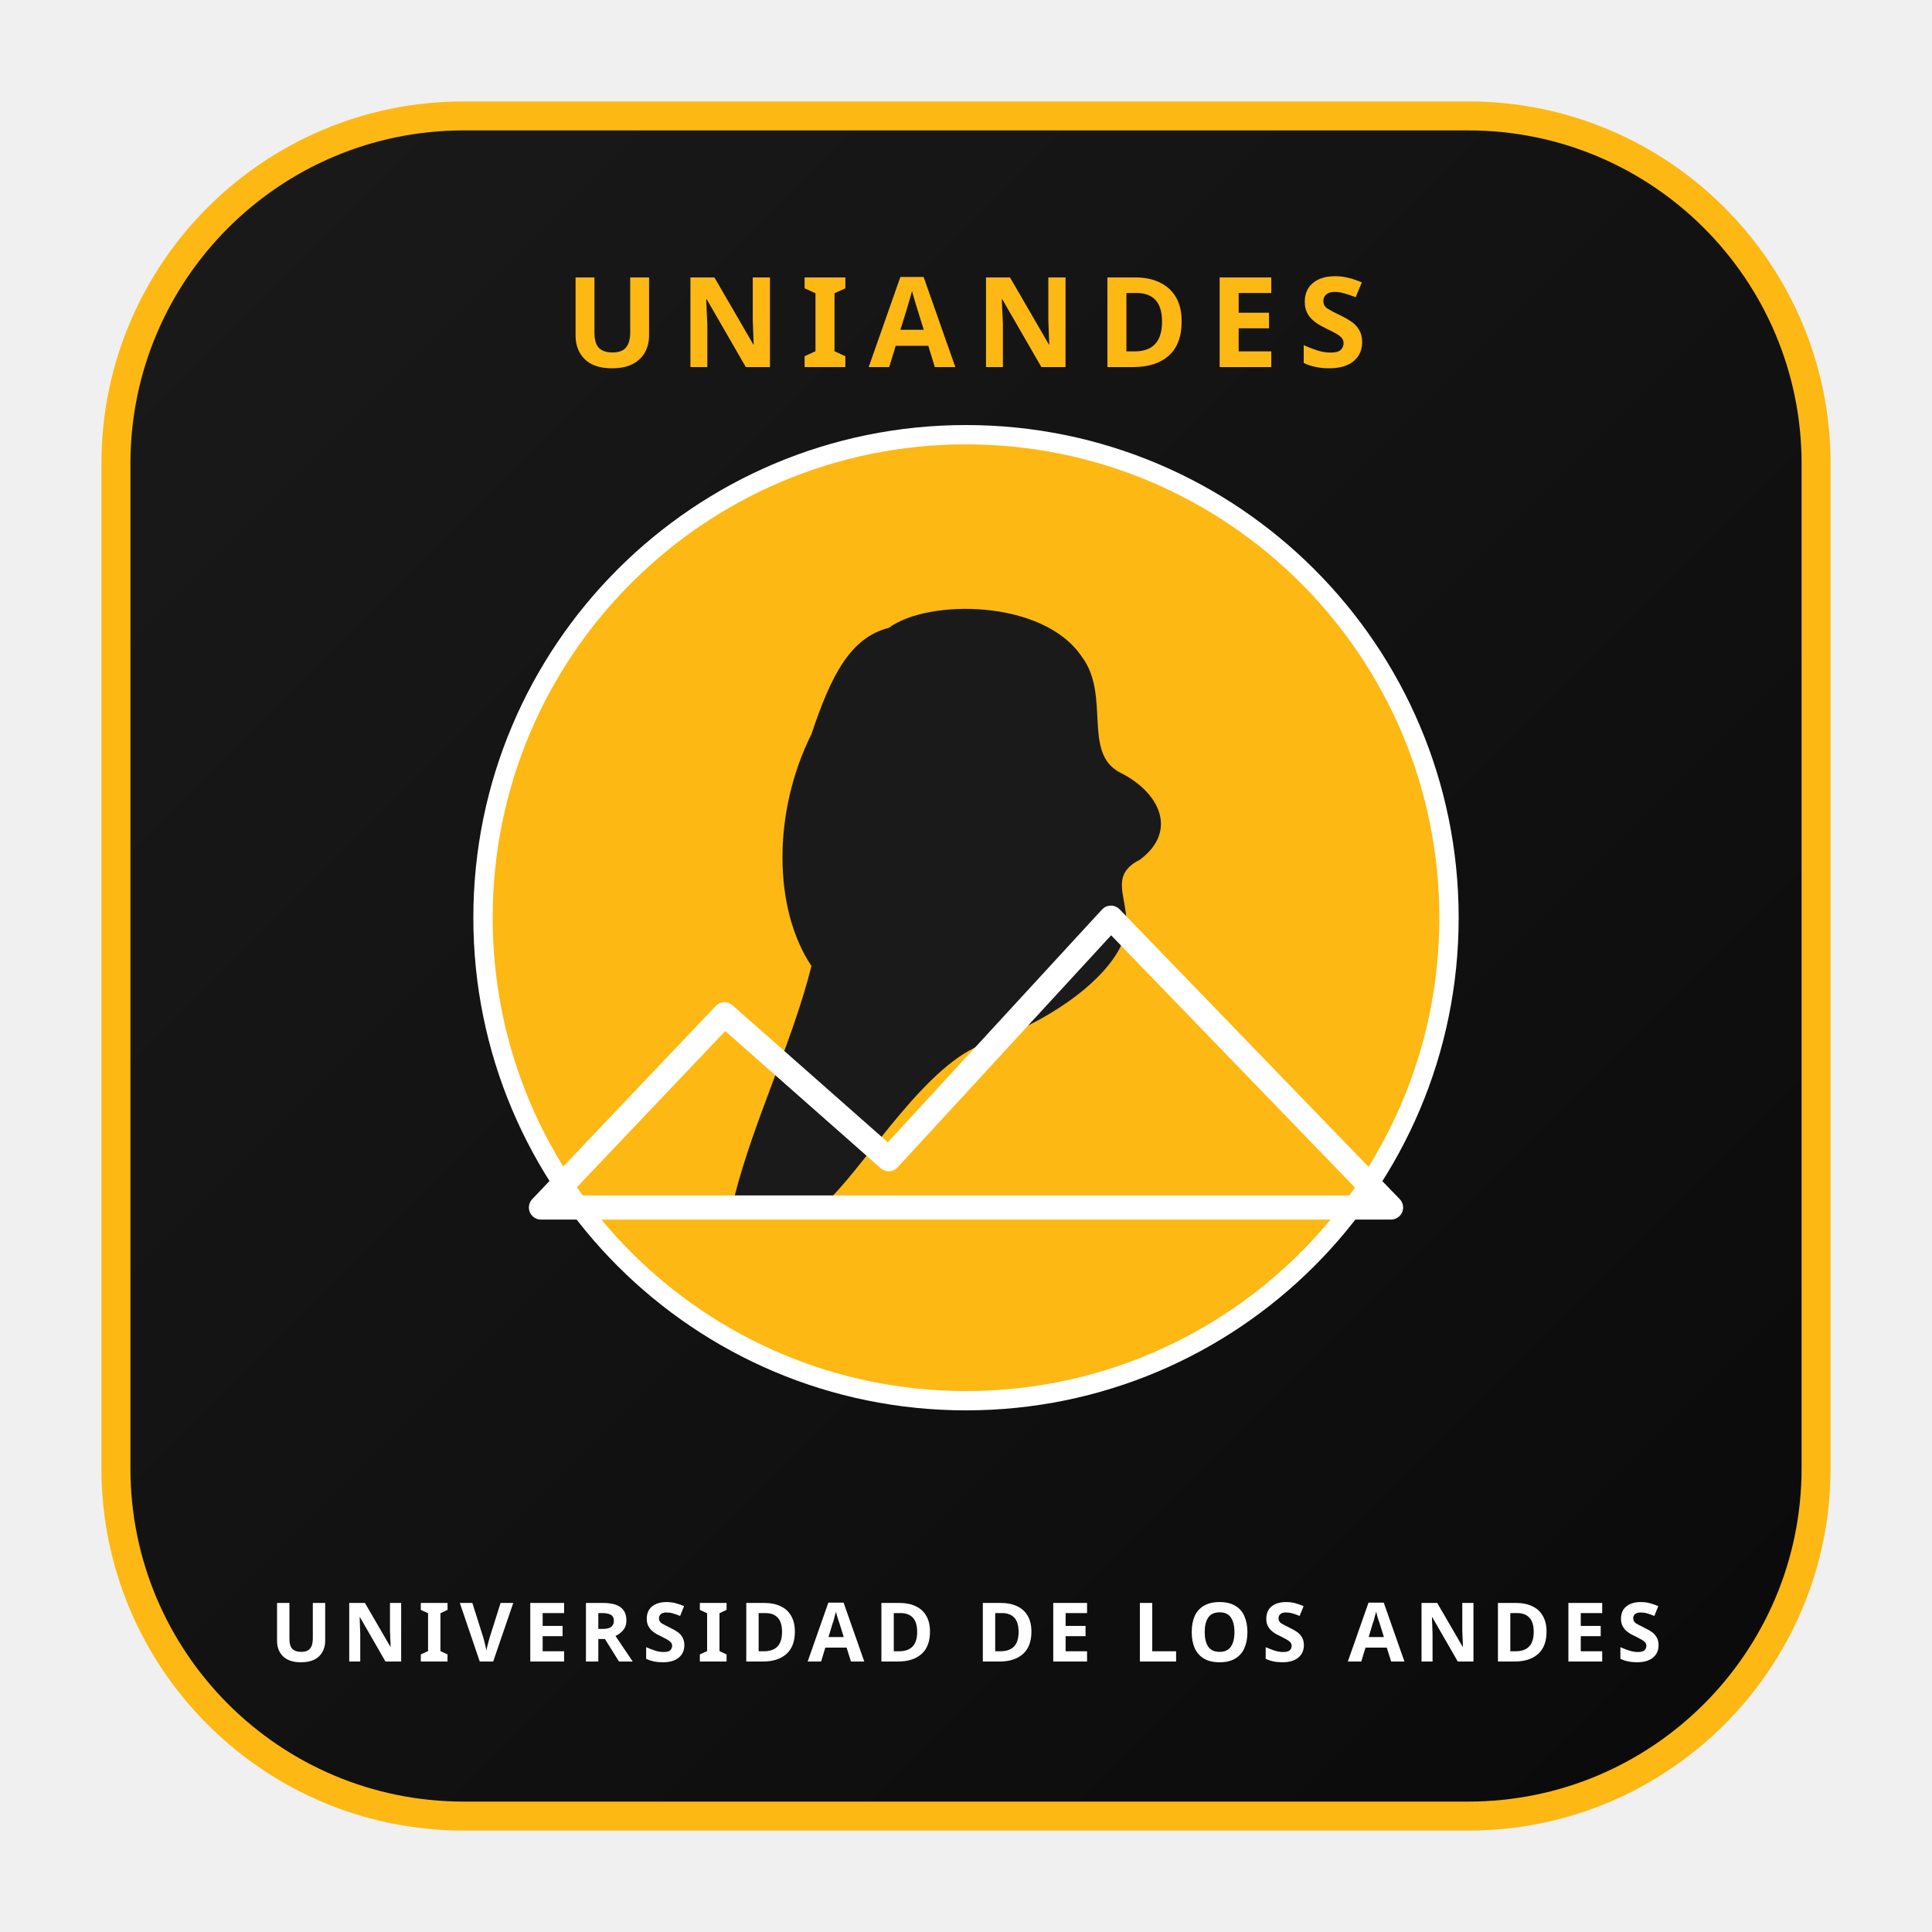
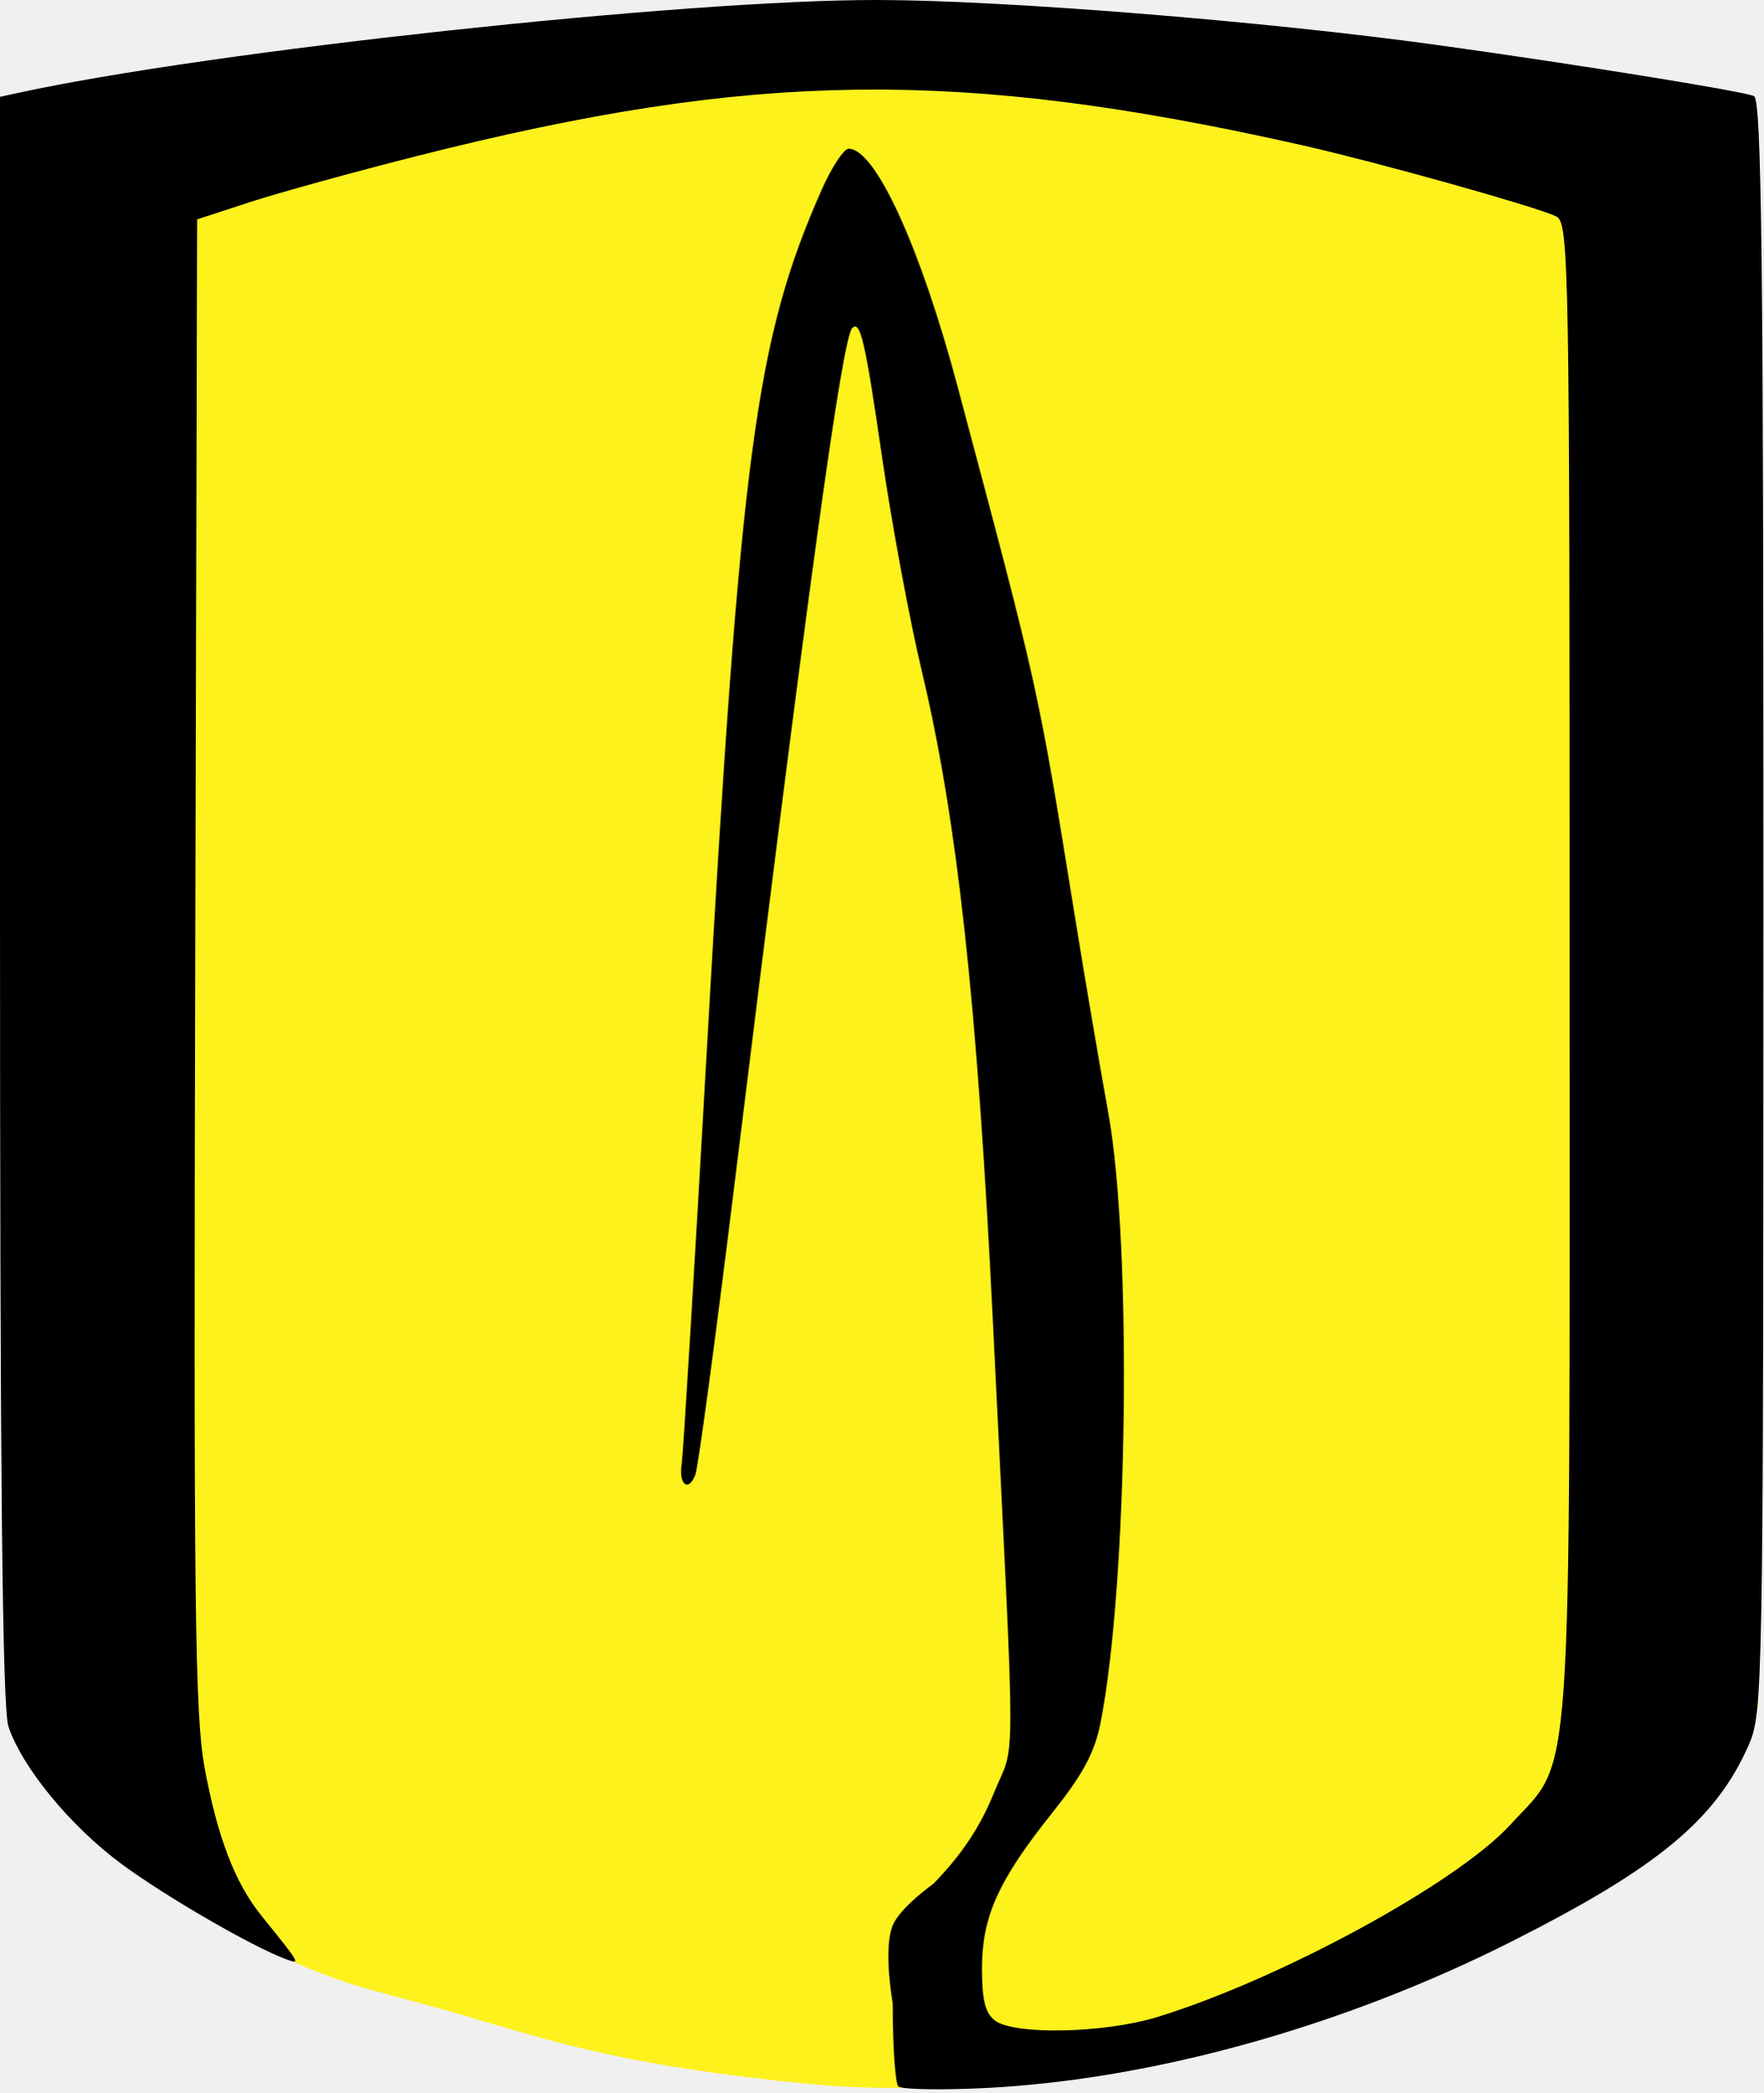
- <svg xmlns="http://www.w3.org/2000/svg" viewBox="0 0 200 200" width="200" height="200">
-   <defs>
-     <linearGradient id="uniandes-bg" x1="0%" y1="0%" x2="100%" y2="100%">
-       <stop offset="0%" stop-color="#1A1A1A" />
-       <stop offset="100%" stop-color="#0A0A0A" />
-     </linearGradient>
-   </defs>
-   <rect x="12" y="12" width="176" height="176" rx="36" fill="url(#uniandes-bg)" stroke="#FDB813" stroke-width="3" />
-   <circle cx="100" cy="95" r="50" fill="#FDB813" stroke="#FFFFFF" stroke-width="2" />
-   <path d="M92 65 C96 62 108 62 112 68 C115 72 112 78 116 80 C120 82 122 86 118 89 C114 91 118 94 116 98 C114 102 108 106 102 108 C96 110 90 120 86 124 H76 C78 116 82 108 84 100 C80 94 80 84 84 76 C86 70 88 66 92 65 Z" fill="#1A1A1A" />
-   <path d="M56 125 L75 105 L92 120 L115 95 L144 125 Z" fill="none" stroke="#FFFFFF" stroke-width="2.5" stroke-linejoin="round" />
-   <text x="100" y="38" fill="#FDB813" font-family="'Plus Jakarta Sans', system-ui, sans-serif" font-size="13" font-weight="900" text-anchor="middle" letter-spacing="2">UNIANDES</text>
-   <text x="100" y="172" fill="#FFFFFF" font-family="'Plus Jakarta Sans', system-ui, sans-serif" font-size="8.5" font-weight="700" text-anchor="middle" letter-spacing="1">UNIVERSIDAD DE LOS ANDES</text>
+ <svg xmlns="http://www.w3.org/2000/svg" height="261" width="220" version="1.1" viewBox="0 0 220 261">
+   <path style="fill:#fdf21c" d="m 100.771,259.969 c -22.035,-2.221 -30.387,-4.817 -43.710,-8.771 -4.390,-1.303 -10.495,-2.785 -13.529,-3.781 C 25.673,241.557 7.579,227.227 2.447,216.209 0.530,212.094 0.516,211.435 0.271,113.002 0.077,33.904 0.261,13.746 1.191,12.982 3.630,10.981 50.077,4.469 78.280,2.173 c 30.112,-2.450 55.380,-1.566 93.700,3.277 17.110,2.162 43.753,6.162 46.217,6.938 1.547,0.486 1.615,5.496 1.378,100.554 l -0.248,100.041 -2.724,5.384 c -3.379,6.677 -9.232,12.034 -19.717,18.041 -29.585,16.952 -67.760,26.412 -96.114,23.553 z" />
+   <path style="fill:#000000" d="m 112.069,260.273 c -0.382,-0.400 -0.696,-5.080 -0.696,-10.400 0,0 -1.215,-6.685 0,-9.671 0.913,-2.242 5.075,-5.198 5.075,-5.198 3.505,-3.589 5.836,-7.082 7.535,-11.287 2.773,-6.866 2.787,0.103 -0.116,-58.991 -1.951,-39.728 -4.447,-62.504 -8.884,-81.094 -1.507,-6.316 -3.741,-18.362 -4.962,-26.768 -2.080,-14.320 -2.688,-16.946 -3.692,-15.943 -1.265,1.265 -5.540,32.371 -14.847,108.029 -2.259,18.376 -4.390,34.140 -4.734,35.031 -0.860,2.227 -2.113,1.223 -1.701,-1.364 0.184,-1.160 1.587,-24.245 3.117,-51.300 4.239,-74.964 6.113,-89.026 14.347,-107.644 1.245,-2.816 2.763,-5.121 3.373,-5.121 3.331,0 8.946,12.267 13.592,29.699 10.201,38.272 9.963,37.199 14.674,66.359 1.236,7.657 3.085,18.516 4.106,24.131 3.011,16.552 2.469,59.029 -0.972,76.282 -0.722,3.620 -2.214,6.385 -6.009,11.137 -6.726,8.419 -8.764,12.939 -8.764,19.433 0,3.905 0.413,5.558 1.624,6.477 2.399,1.820 13.612,1.585 20.186,-0.425 15.324,-4.687 37.452,-16.724 44.086,-23.982 7.919,-8.665 7.423,-1.535 7.423,-106.688 0,-88.275 -0.084,-93.123 -1.651,-93.961 -2.049,-1.097 -22.385,-6.799 -31.760,-8.906 -42.767,-9.617 -68.332,-9.298 -110.448,1.368 -7.912,2.003 -17.309,4.598 -20.882,5.767 l -6.496,2.123 -0.240,92.809 c -0.207,80.315 -0.048,93.838 1.187,100.453 1.613,8.636 3.788,14.285 7.065,18.349 4.961,6.152 4.949,6.131 3.022,5.416 C 31.429,242.834 20.583,236.551 15.139,232.521 8.781,227.815 2.757,220.491 1.054,215.397 0.293,213.119 0,184.425 0,112.162 L 0,12.081 2.087,11.624 C 25.997,6.390 85.418,-0.039 109.496,1.8486467e-4 125.217,0.025 157.673,2.630 179.125,5.588 c 16.936,2.335 38.617,5.830 39.702,6.401 0.951,0.499 1.182,20.485 1.171,101.111 -0.013,98.317 -0.053,100.578 -1.861,104.668 -4.087,9.242 -11.328,15.236 -29.479,24.403 -21.036,10.625 -44.826,17.257 -65.684,18.312 -5.615,0.284 -10.522,0.188 -10.905,-0.211 z" />
</svg>
